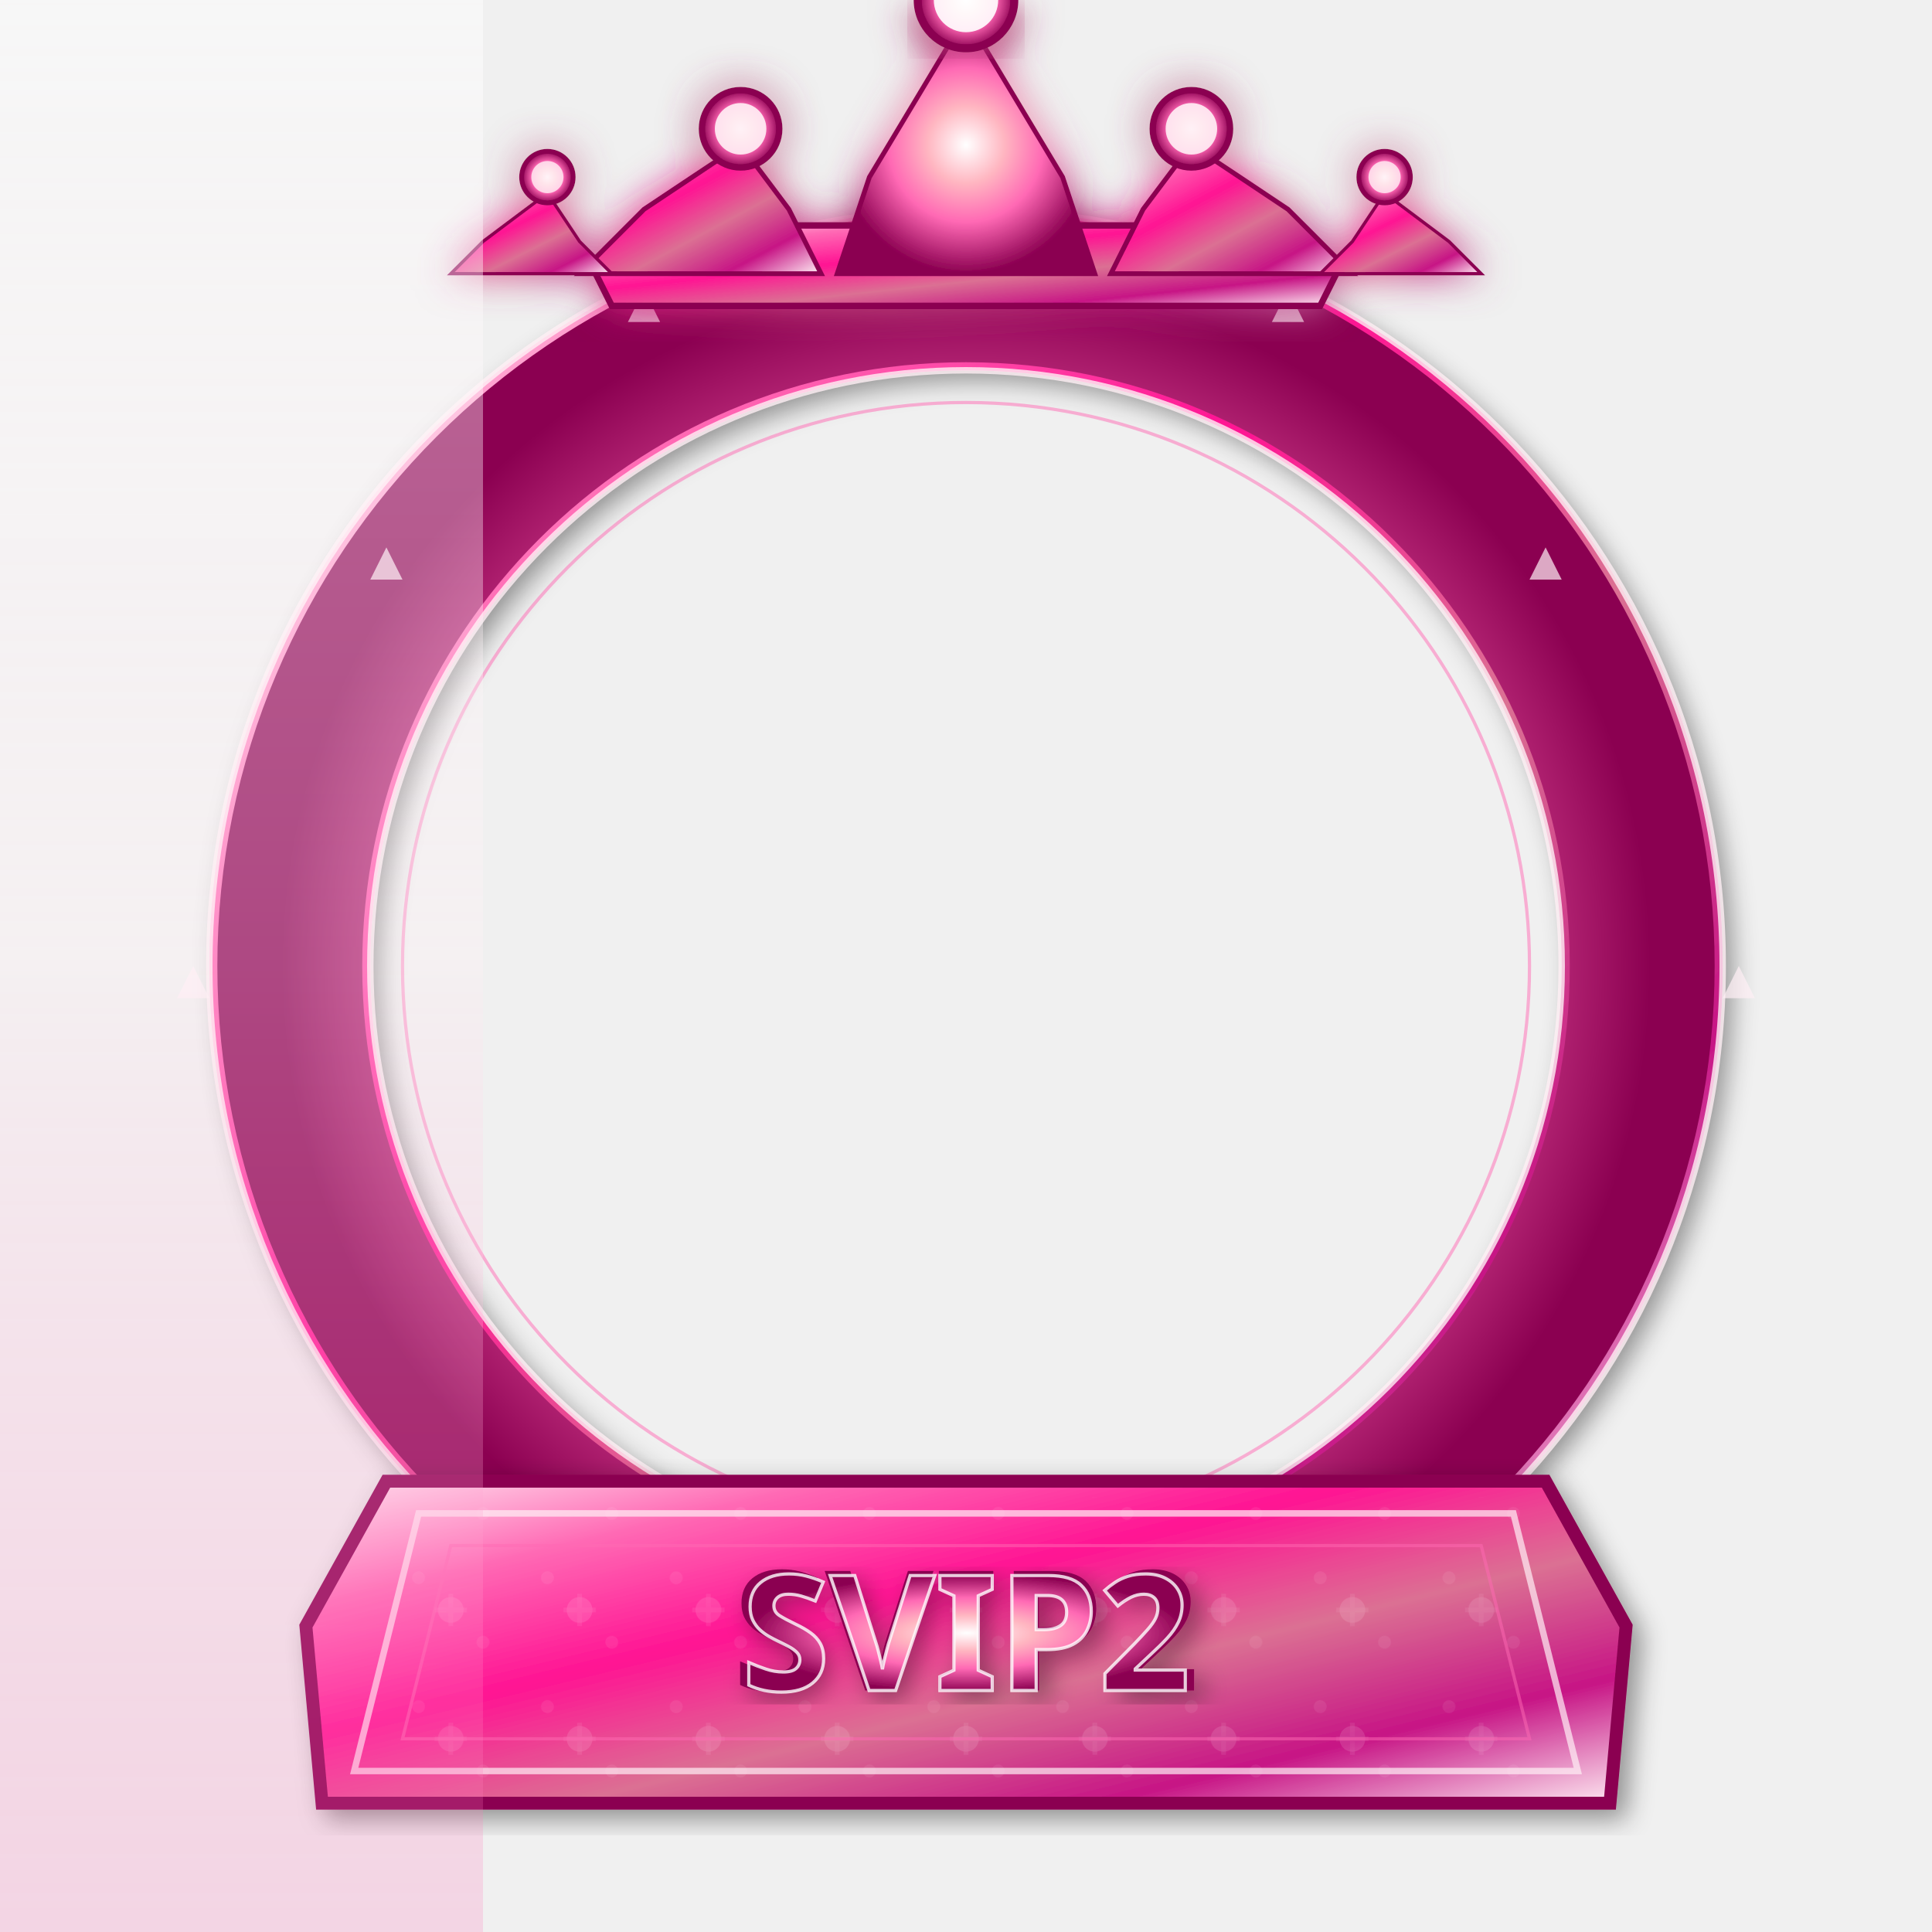
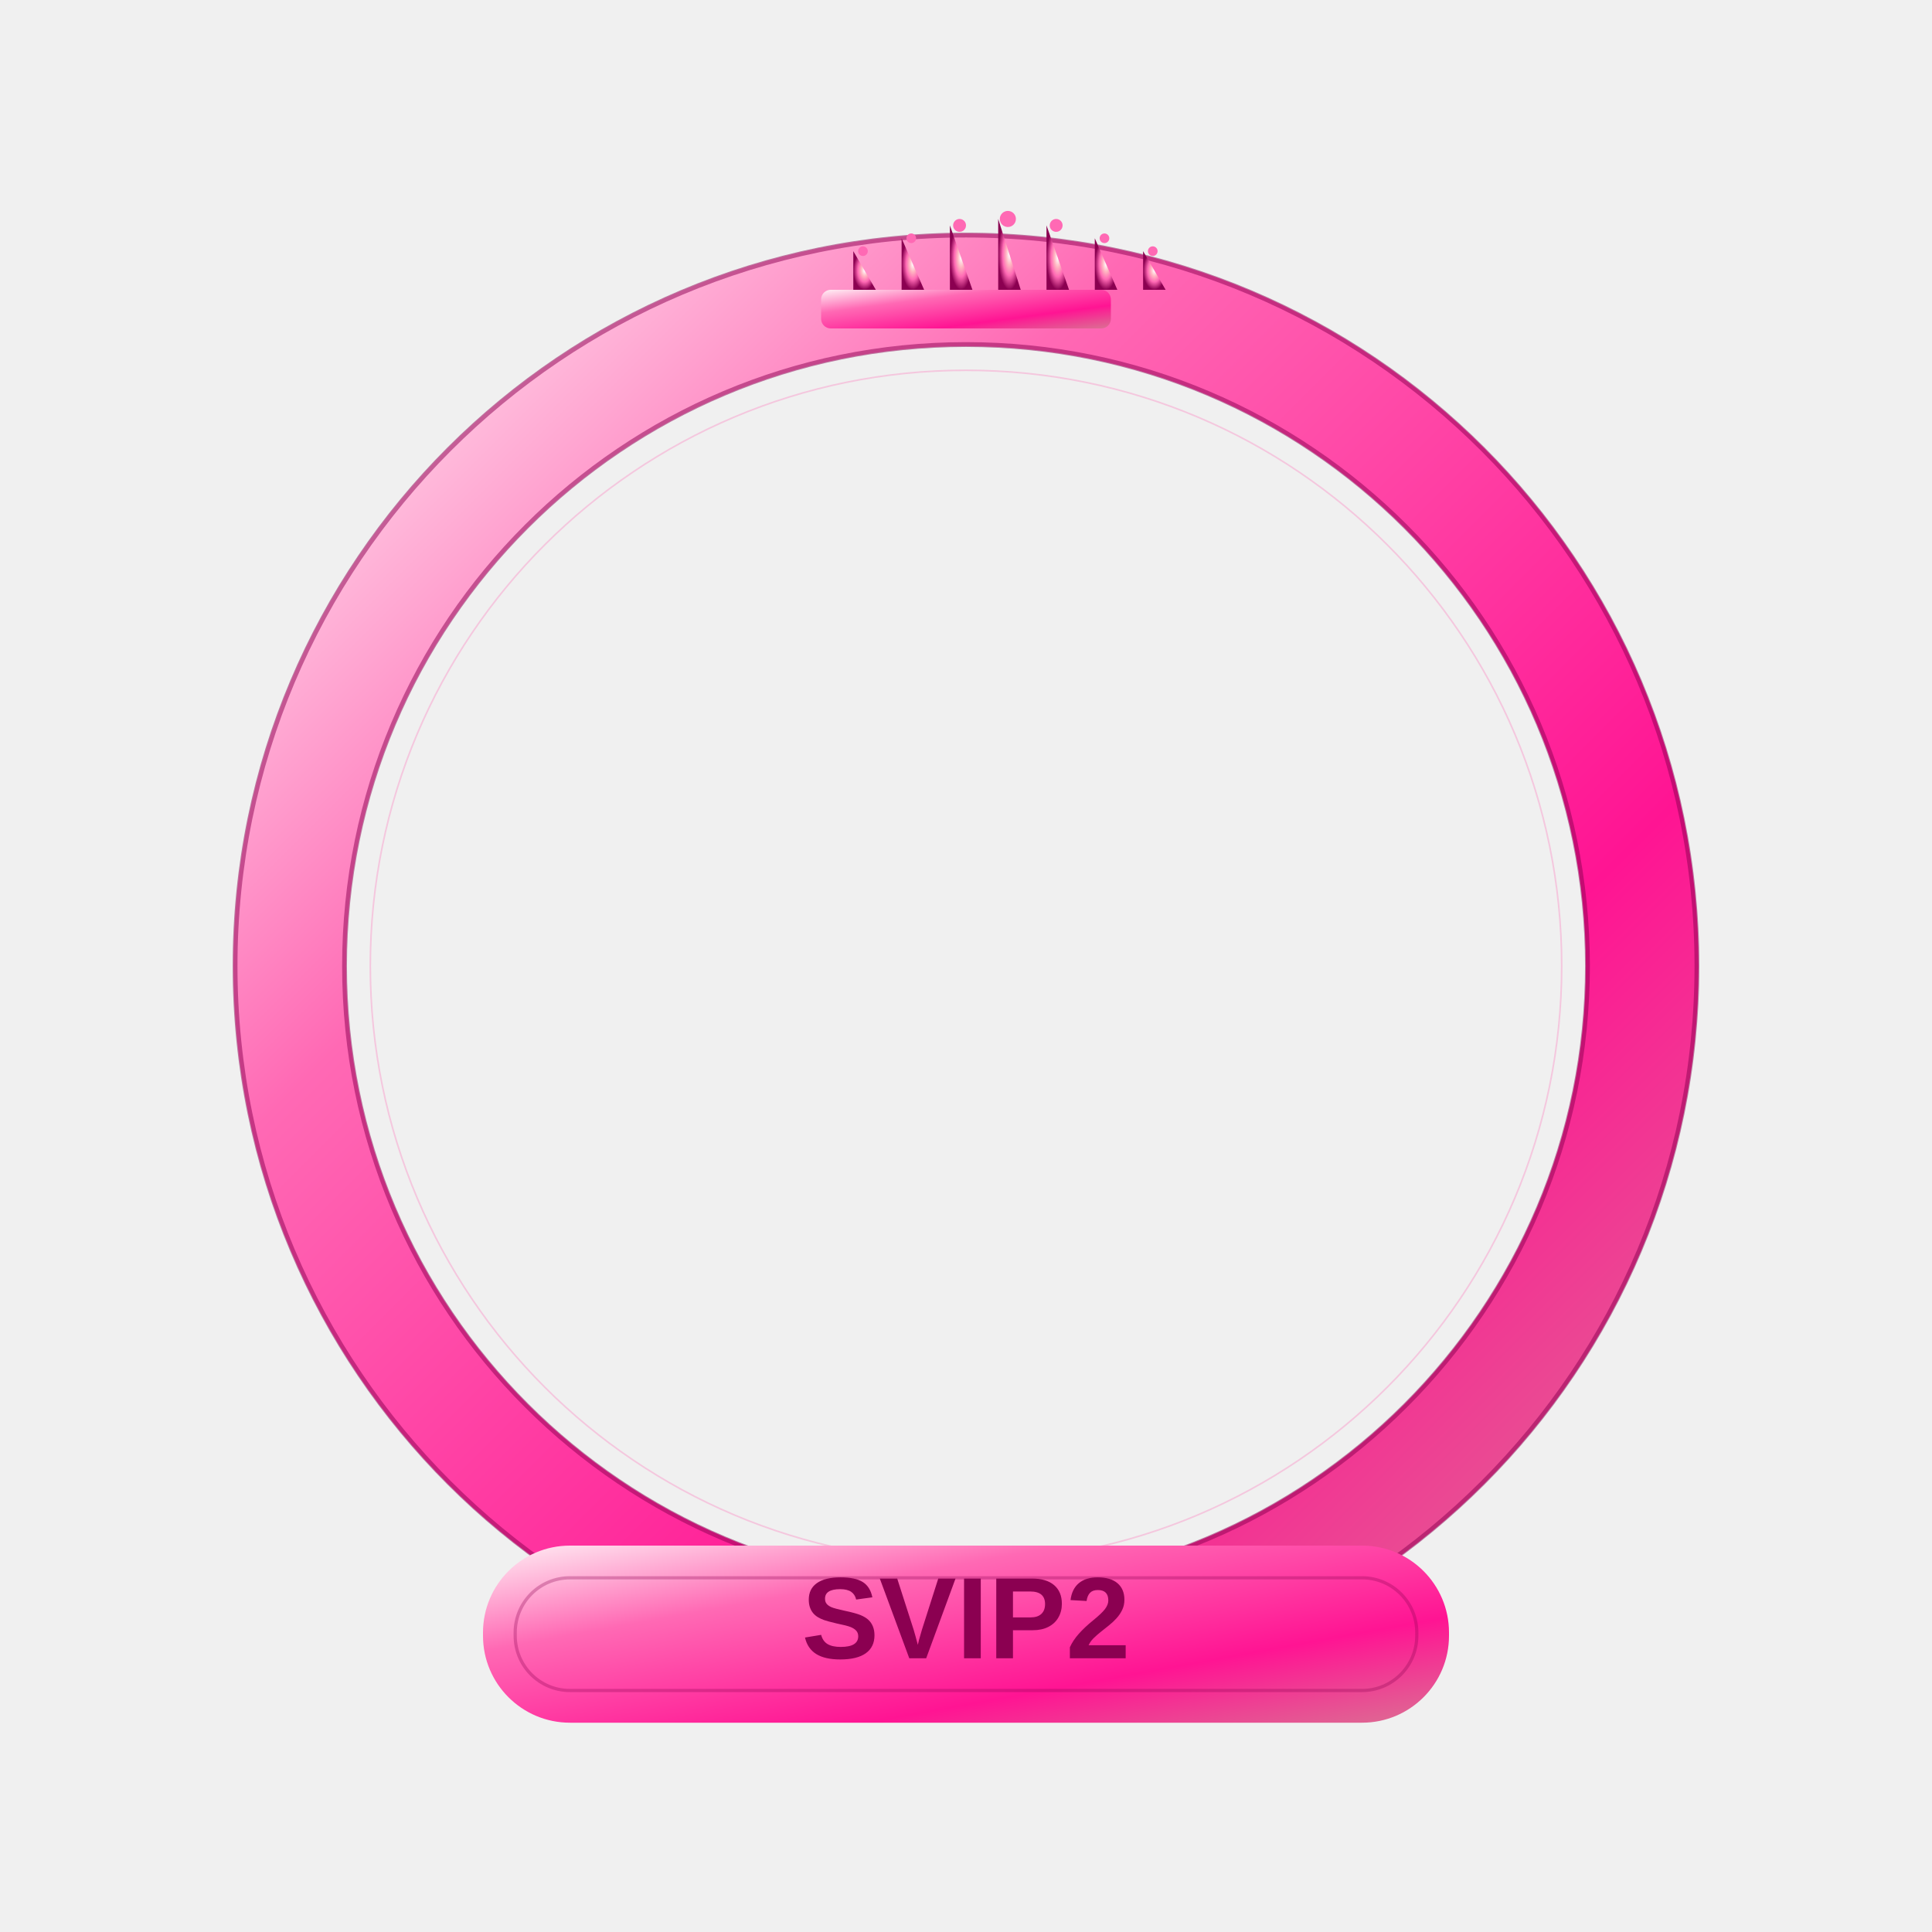
<svg xmlns="http://www.w3.org/2000/svg" width="600" height="600" viewBox="0 0 600 600" fill="none">
  <defs>
    <linearGradient id="pinkGradient2" x1="0" y1="0" x2="1" y2="1">
      <stop offset="0%" stop-color="#fff0f5" />
-       <stop offset="20%" stop-color="#ff69b4" />
-       <stop offset="40%" stop-color="#ff1493" />
-       <stop offset="60%" stop-color="#db7093" />
-       <stop offset="80%" stop-color="#c71585" />
-       <stop offset="100%" stop-color="#fff0f5" />
+       <stop offset="30%" stop-color="#ff69b4" />
+       <stop offset="70%" stop-color="#ff1493" />
+       <stop offset="100%" stop-color="#db7093" />
    </linearGradient>
    <radialGradient id="pinkRadial2" cx="50%" cy="50%" r="50%">
      <stop offset="0%" stop-color="#ffffff" />
      <stop offset="30%" stop-color="#ffb6c1" />
      <stop offset="60%" stop-color="#ff69b4" />
      <stop offset="100%" stop-color="#8b0051" />
    </radialGradient>
-     <linearGradient id="pinkShine2" x1="0" y1="0" x2="0" y2="1">
-       <stop offset="0%" stop-color="#ffffff" stop-opacity="0.9" />
-       <stop offset="50%" stop-color="#fff0f5" stop-opacity="0.6" />
-       <stop offset="100%" stop-color="#ff69b4" stop-opacity="0.4" />
-     </linearGradient>
-     <filter id="glow2">
-       <feGaussianBlur stdDeviation="6" result="coloredBlur" />
-       <feMerge>
-         <feMergeNode in="coloredBlur" />
-         <feMergeNode in="SourceGraphic" />
-       </feMerge>
-     </filter>
-     <filter id="shadow2">
-       <feDropShadow dx="3" dy="3" stdDeviation="4" flood-opacity="0.4" />
-     </filter>
-     <pattern id="luxuryPattern" x="0" y="0" width="40" height="40" patternUnits="userSpaceOnUse">
-       <circle cx="20" cy="20" r="4" fill="#fff0f5" opacity="0.5" />
-       <path d="M15,20 L25,20 M20,15 L20,25" stroke="#fff0f5" stroke-width="1.5" opacity="0.3" />
-       <circle cx="10" cy="10" r="2" fill="#fff0f5" opacity="0.3" />
-       <circle cx="30" cy="30" r="2" fill="#fff0f5" opacity="0.3" />
-     </pattern>
  </defs>
-   <circle cx="300" cy="300" r="230" fill="none" stroke="#8b0051" stroke-width="4" opacity="0.4" />
-   <circle cx="300" cy="300" r="210" fill="none" stroke="url(#pinkGradient2)" stroke-width="50" filter="url(#shadow2)" />
-   <circle cx="300" cy="300" r="210" fill="none" stroke="url(#pinkRadial2)" stroke-width="45" />
-   <circle cx="300" cy="300" r="235" fill="none" stroke="#fff0f5" stroke-width="2" opacity="0.8" />
-   <circle cx="300" cy="300" r="185" fill="none" stroke="#fff0f5" stroke-width="2" opacity="0.8" />
-   <circle cx="300" cy="300" r="175" fill="none" stroke="#ff69b4" stroke-width="1" opacity="0.5" />
-   <g opacity="0.7">
-     <path d="M300,60 L305,70 L295,70 Z" fill="#fff0f5" />
-     <path d="M200,90 L205,100 L195,100 Z" fill="#fff0f5" />
-     <path d="M400,90 L405,100 L395,100 Z" fill="#fff0f5" />
-     <path d="M120,170 L125,180 L115,180 Z" fill="#fff0f5" />
-     <path d="M480,170 L485,180 L475,180 Z" fill="#fff0f5" />
-     <path d="M60,300 L65,310 L55,310 Z" fill="#fff0f5" />
-     <path d="M540,300 L545,310 L535,310 Z" fill="#fff0f5" />
+   <circle cx="300" cy="300" r="210" fill="none" stroke="url(#pinkGradient2)" stroke-width="35" />
+   <circle cx="300" cy="300" r="227" fill="none" stroke="#8b0051" stroke-width="1.5" opacity="0.5" />
+   <circle cx="300" cy="300" r="193" fill="none" stroke="#8b0051" stroke-width="1.5" opacity="0.5" />
+   <circle cx="300" cy="300" r="185" fill="none" stroke="#ff69b4" stroke-width="0.5" opacity="0.3" />
+   <g>
+     <rect x="255" y="90" width="90" height="12" fill="url(#pinkGradient2)" rx="3" />
+     <path d="M265,90 L265,78 L272,90" fill="url(#pinkRadial2)" />
+     <path d="M280,90 L280,74 L287,90" fill="url(#pinkRadial2)" />
+     <path d="M295,90 L295,70 L302,90" fill="url(#pinkRadial2)" />
+     <path d="M310,90 L310,68 L317,90" fill="url(#pinkRadial2)" />
+     <path d="M325,90 L325,70 L332,90" fill="url(#pinkRadial2)" />
+     <path d="M340,90 L340,74 L347,90" fill="url(#pinkRadial2)" />
+     <path d="M355,90 L355,78 L362,90" fill="url(#pinkRadial2)" />
+     <circle cx="268" cy="78" r="1.5" fill="#ff69b4" />
+     <circle cx="283" cy="74" r="1.5" fill="#ff69b4" />
+     <circle cx="298" cy="70" r="2" fill="#ff69b4" />
+     <circle cx="313" cy="68" r="2.5" fill="#ff69b4" />
+     <circle cx="328" cy="70" r="2" fill="#ff69b4" />
+     <circle cx="343" cy="74" r="1.5" fill="#ff69b4" />
+     <circle cx="358" cy="78" r="1.5" fill="#ff69b4" />
  </g>
-   <g filter="url(#glow2)">
-     <path d="M200,70 L400,70 L415,85 L410,95 L190,95 L185,85 Z" fill="url(#pinkGradient2)" stroke="#8b0051" stroke-width="2" />
-     <rect x="200" y="80" width="200" height="8" fill="url(#luxuryPattern)" opacity="0.3" />
-     <path d="M300,5 L270,55 L260,85 L340,85 L330,55 Z" fill="url(#pinkRadial2)" stroke="#8b0051" stroke-width="1.5" />
-     <path d="M230,45 L200,65 L180,85 L255,85 L245,65 Z" fill="url(#pinkGradient2)" stroke="#8b0051" stroke-width="1.5" />
-     <path d="M370,45 L400,65 L420,85 L345,85 L355,65 Z" fill="url(#pinkGradient2)" stroke="#8b0051" stroke-width="1.5" />
-     <path d="M170,60 L150,75 L140,85 L190,85 L180,75 Z" fill="url(#pinkGradient2)" stroke="#8b0051" stroke-width="1" />
-     <path d="M430,60 L450,75 L460,85 L410,85 L420,75 Z" fill="url(#pinkGradient2)" stroke="#8b0051" stroke-width="1" />
-     <circle cx="300" cy="0" r="15" fill="url(#pinkRadial2)" stroke="#8b0051" stroke-width="2.5" filter="url(#glow2)" />
-     <circle cx="300" cy="0" r="10" fill="#ffffff" opacity="0.9" />
-     <circle cx="230" cy="40" r="12" fill="url(#pinkRadial2)" stroke="#8b0051" stroke-width="2" />
-     <circle cx="230" cy="40" r="8" fill="#fff0f5" opacity="0.9" />
-     <circle cx="370" cy="40" r="12" fill="url(#pinkRadial2)" stroke="#8b0051" stroke-width="2" />
-     <circle cx="370" cy="40" r="8" fill="#fff0f5" opacity="0.9" />
-     <circle cx="170" cy="55" r="8" fill="url(#pinkRadial2)" stroke="#8b0051" stroke-width="1.5" />
-     <circle cx="170" cy="55" r="5" fill="#fff0f5" opacity="0.8" />
-     <circle cx="430" cy="55" r="8" fill="url(#pinkRadial2)" stroke="#8b0051" stroke-width="1.5" />
-     <circle cx="430" cy="55" r="5" fill="#fff0f5" opacity="0.8" />
+   <g>
+     <rect x="150" y="480" width="300" height="55" rx="27" fill="url(#pinkGradient2)" />
+     <rect x="160" y="490" width="280" height="35" rx="17" fill="none" stroke="#8b0051" stroke-width="1" opacity="0.3" />
+     <text x="300" y="515" text-anchor="middle" fill="#8b0051" font-size="36" font-family="Arial" font-weight="bold">SVIP2</text>
  </g>
-   <g filter="url(#shadow2)">
-     <path d="M120,460 L480,460 L505,505 L500,560 L100,560 L95,505 Z" fill="url(#pinkGradient2)" stroke="#8b0051" stroke-width="4" />
-     <rect x="125" y="465" width="350" height="90" fill="url(#luxuryPattern)" opacity="0.25" />
-     <path d="M130,470 L470,470 L490,550 L110,550 Z" fill="none" stroke="#fff0f5" stroke-width="2" opacity="0.7" />
-     <path d="M140,480 L460,480 L475,540 L125,540 Z" fill="none" stroke="#ff69b4" stroke-width="1" opacity="0.5" />
-     <text x="300" y="525" text-anchor="middle" fill="#8b0051" font-size="52" font-family="Arial Black" font-weight="bold" filter="url(#shadow2)">SVIP2</text>
-     <text x="300" y="525" text-anchor="middle" fill="url(#pinkRadial2)" font-size="50" font-family="Arial Black" font-weight="bold">SVIP2</text>
-     <text x="300" y="525" text-anchor="middle" fill="none" stroke="#ffffff" stroke-width="1" font-size="50" font-family="Arial Black" font-weight="bold" opacity="0.8">SVIP2</text>
-   </g>
-   <rect x="0" y="0" width="150" height="600" fill="url(#pinkShine2)" opacity="0.5">
-     <animateTransform attributeName="transform" type="translate" from="-150 0" to="750 0" dur="5s" repeatCount="indefinite" />
-   </rect>
</svg>
